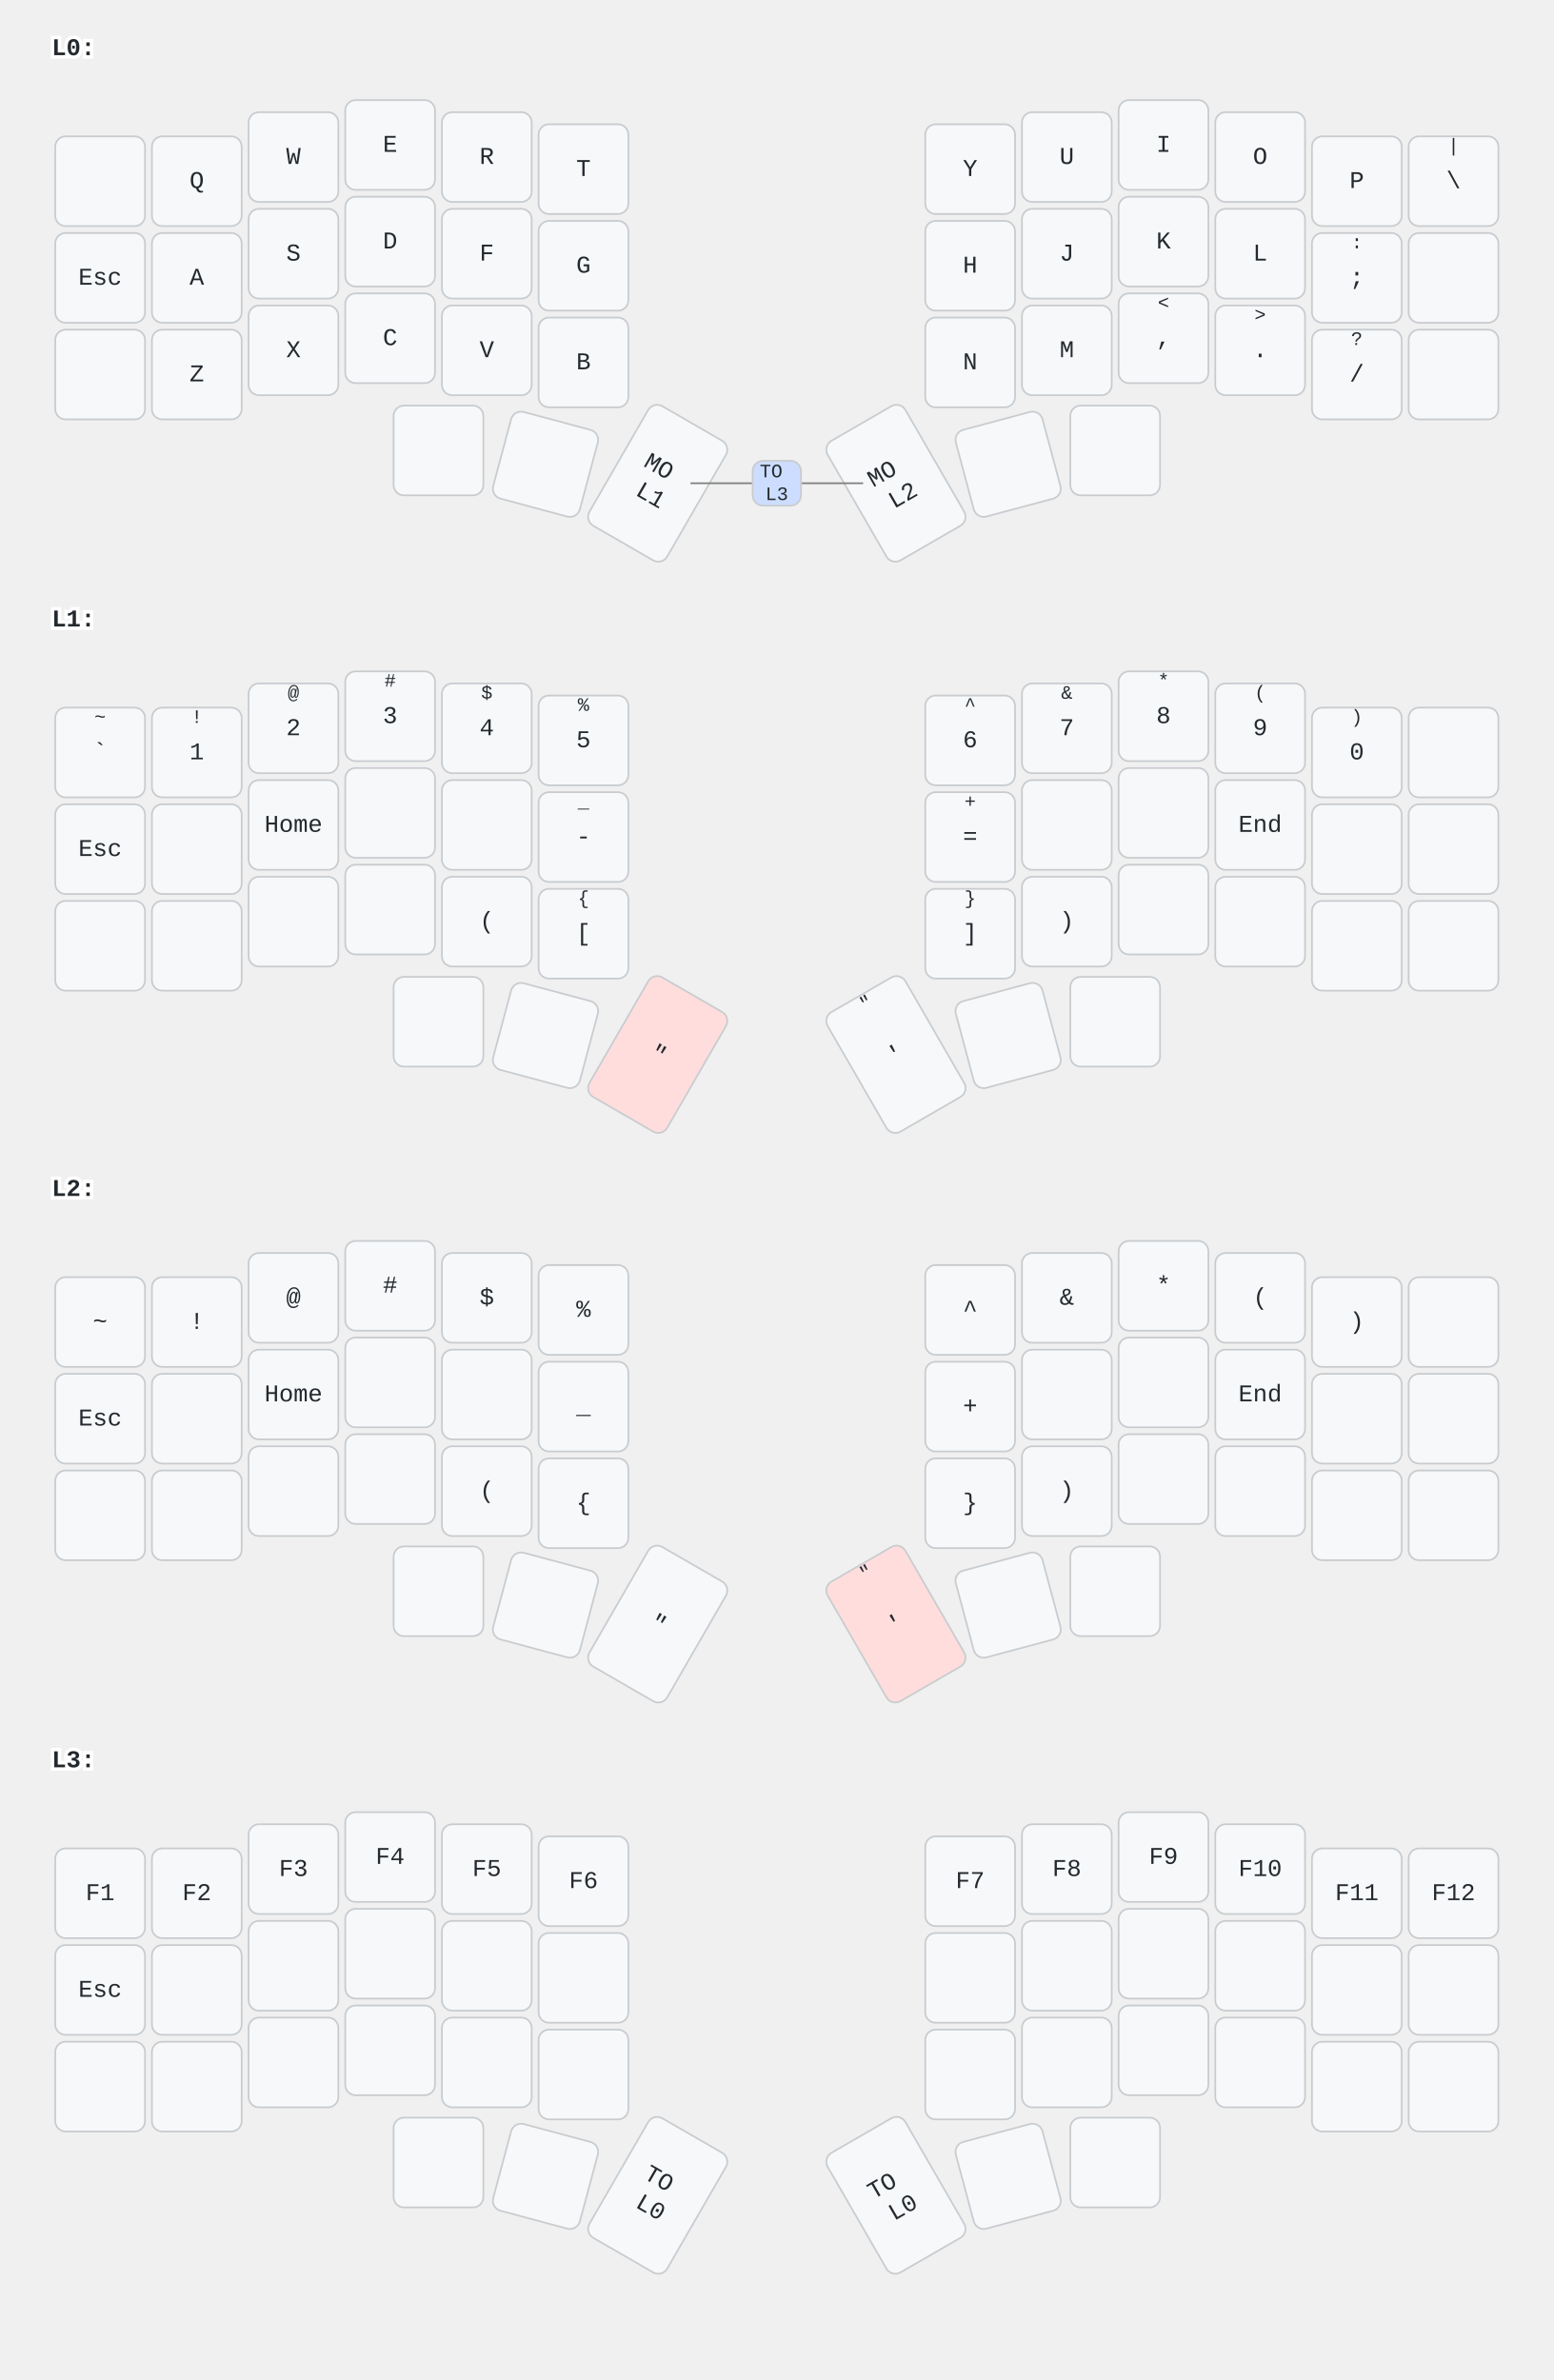
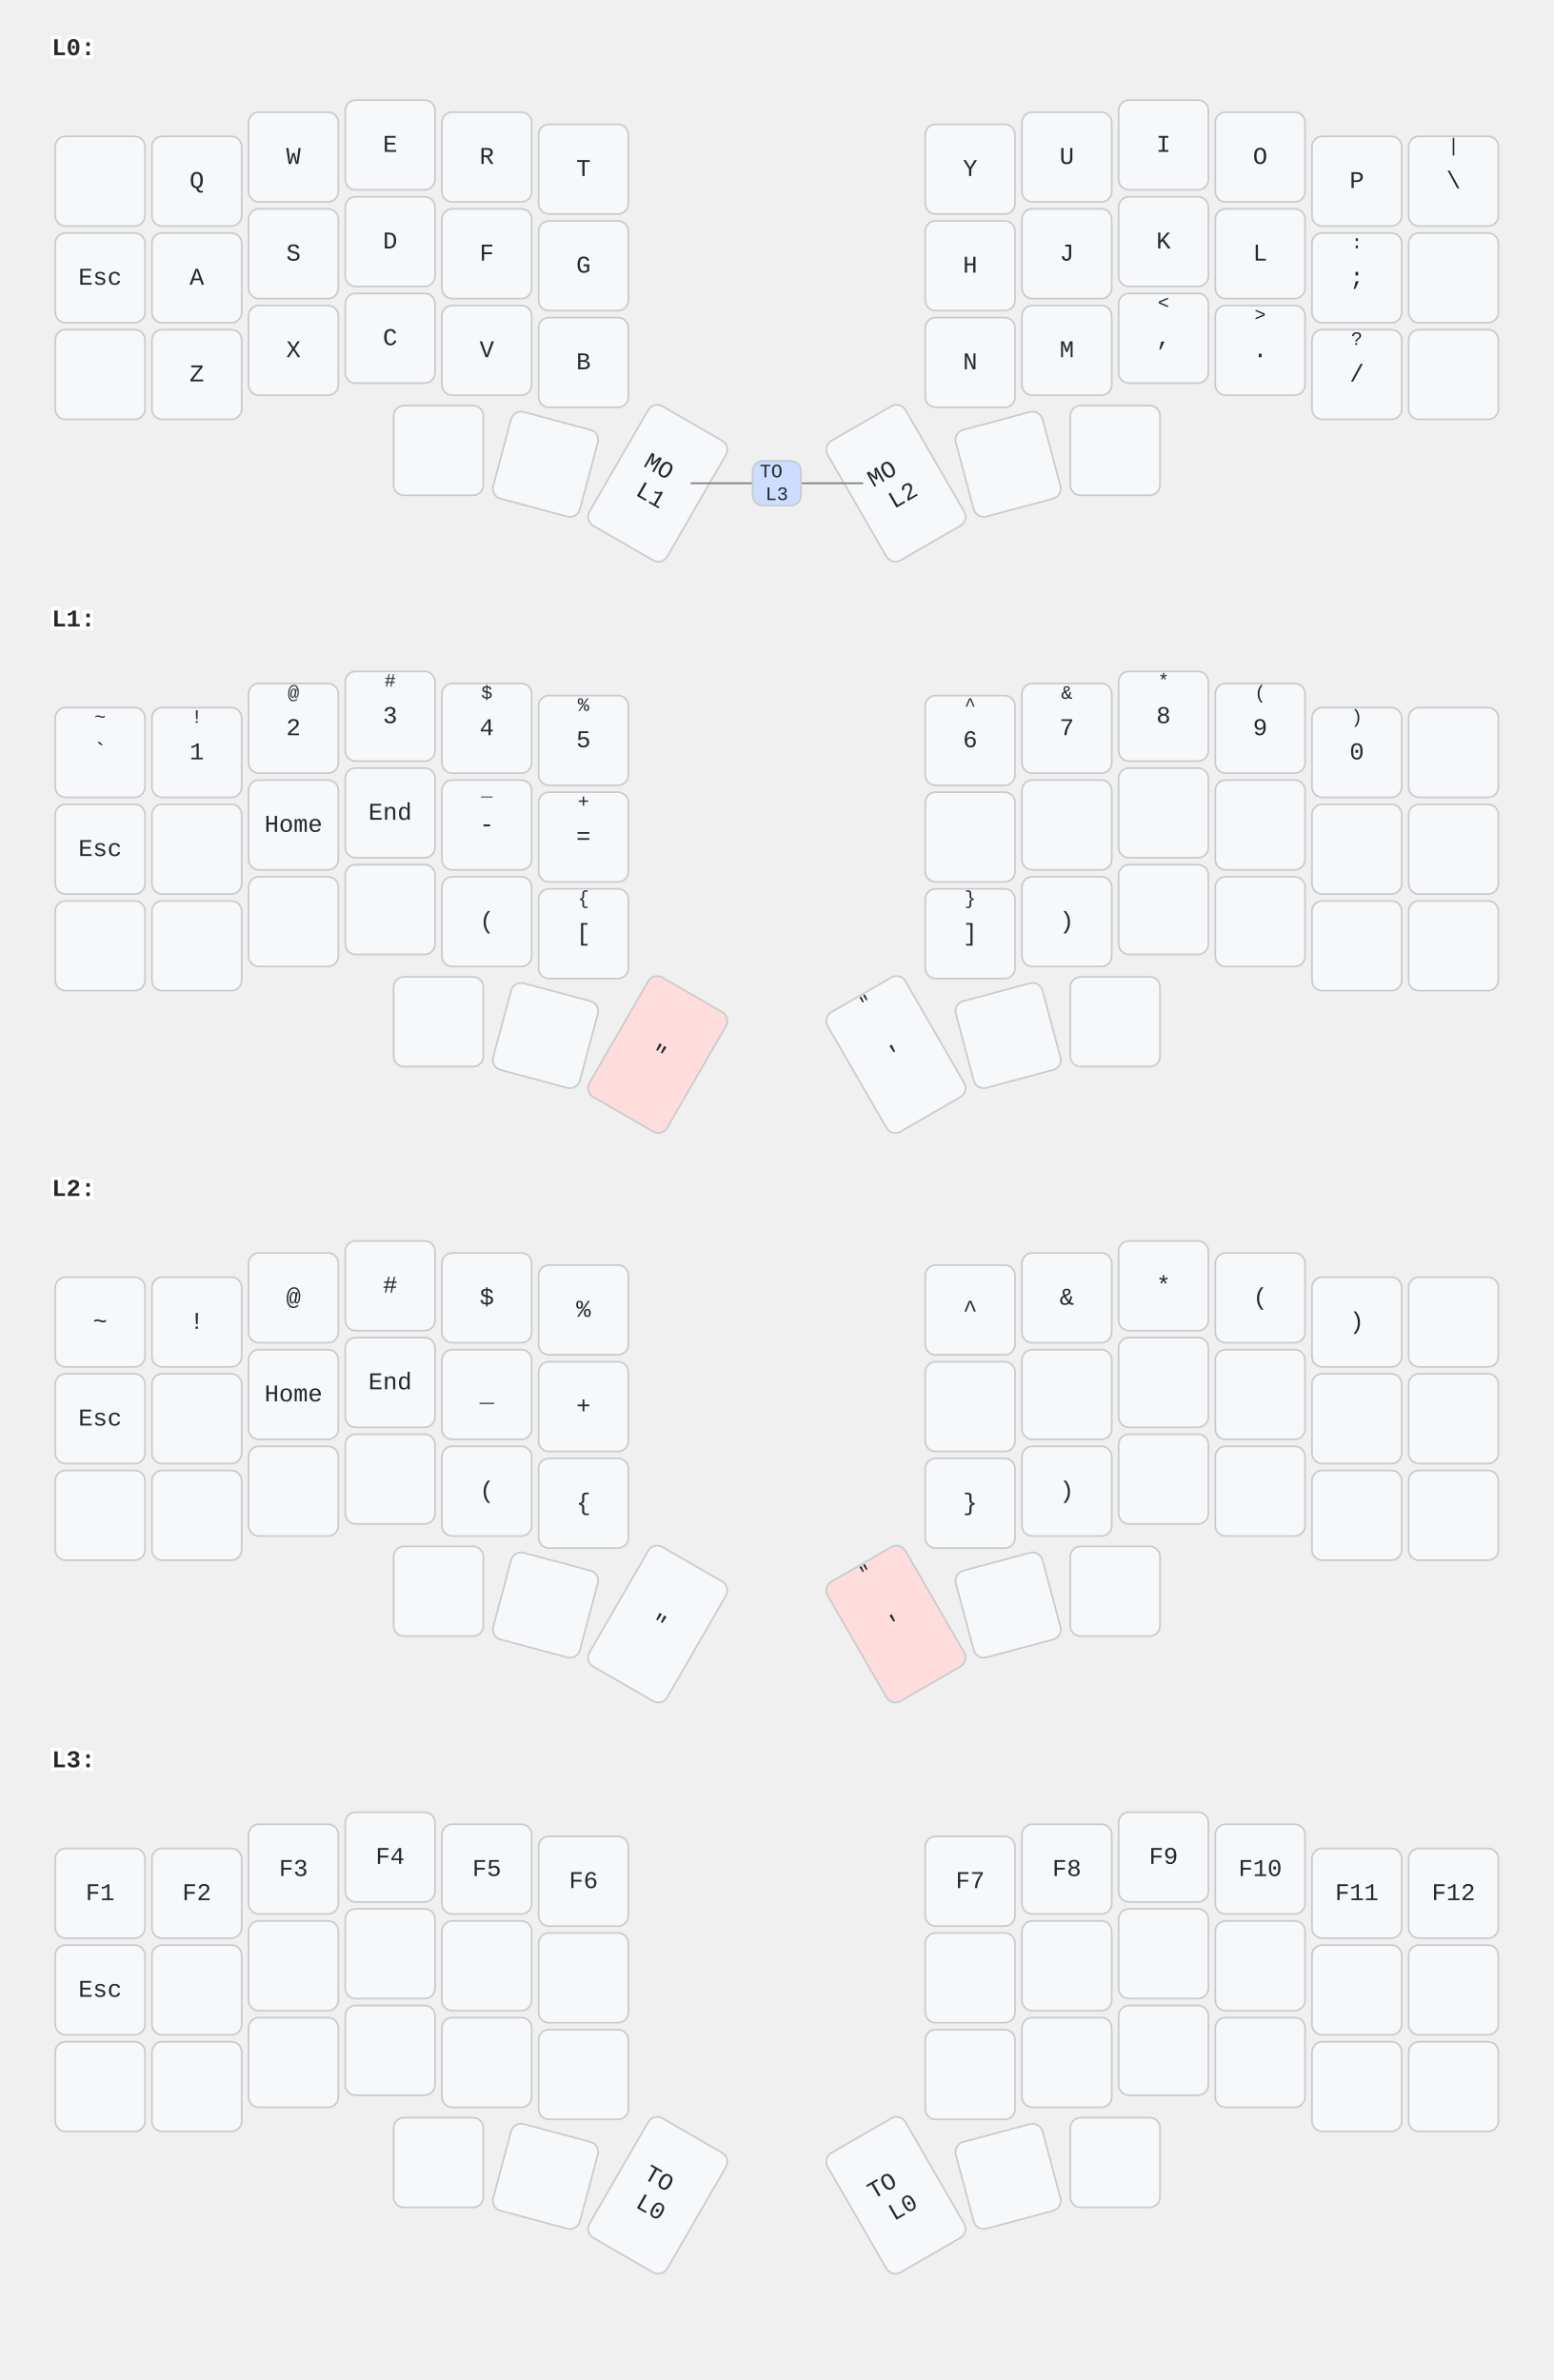
<svg xmlns="http://www.w3.org/2000/svg" xmlns:xlink="http://www.w3.org/1999/xlink" width="900" height="1379" viewBox="0 0 900 1379" class="keymap">
  <defs>/* start glyphs */
<svg id="mdi.apple-keyboard-command">
      <svg viewBox="0 0 24 24">
        <path d="M6,2A4,4 0 0,1 10,6V8H14V6A4,4 0 0,1 18,2A4,4 0 0,1 22,6A4,4 0 0,1 18,10H16V14H18A4,4 0 0,1 22,18A4,4 0 0,1 18,22A4,4 0 0,1 14,18V16H10V18A4,4 0 0,1 6,22A4,4 0 0,1 2,18A4,4 0 0,1 6,14H8V10H6A4,4 0 0,1 2,6A4,4 0 0,1 6,2M16,18A2,2 0 0,0 18,20A2,2 0 0,0 20,18A2,2 0 0,0 18,16H16V18M14,10H10V14H14V10M6,16A2,2 0 0,0 4,18A2,2 0 0,0 6,20A2,2 0 0,0 8,18V16H6M8,6A2,2 0 0,0 6,4A2,2 0 0,0 4,6A2,2 0 0,0 6,8H8V6M18,8A2,2 0 0,0 20,6A2,2 0 0,0 18,4A2,2 0 0,0 16,6V8H18Z" />
      </svg>
    </svg>
    <svg id="mdi.apple-keyboard-control">
      <svg viewBox="0 0 24 24">
        <path d="M19.78,11.78L18.36,13.19L12,6.83L5.64,13.19L4.22,11.78L12,4L19.78,11.78Z" />
      </svg>
    </svg>
    <svg id="mdi.apple-keyboard-shift">
      <svg viewBox="0 0 24 24">
        <path d="M15,18V12H17.17L12,6.83L6.83,12H9V18H15M12,4L22,14H17V20H7V14H2L12,4Z" />
      </svg>
    </svg>
    <svg id="mdi.arrow-down">
      <svg viewBox="0 0 24 24">
        <path d="M11,4H13V16L18.5,10.5L19.92,11.92L12,19.84L4.08,11.92L5.5,10.5L11,16V4Z" />
      </svg>
    </svg>
    <svg id="mdi.arrow-left">
      <svg viewBox="0 0 24 24">
        <path d="M20,11V13H8L13.5,18.5L12.08,19.92L4.16,12L12.08,4.08L13.5,5.5L8,11H20Z" />
      </svg>
    </svg>
    <svg id="mdi.arrow-right">
      <svg viewBox="0 0 24 24">
        <path d="M4,11V13H16L10.5,18.5L11.92,19.92L19.84,12L11.92,4.08L10.5,5.5L16,11H4Z" />
      </svg>
    </svg>
    <svg id="mdi.arrow-up">
      <svg viewBox="0 0 24 24">
        <path d="M13,20H11V8L5.5,13.5L4.08,12.08L12,4.16L19.92,12.08L18.5,13.5L13,8V20Z" />
      </svg>
    </svg>
    <svg id="mdi.backspace-outline">
      <svg viewBox="0 0 24 24">
        <path d="M19,15.59L17.59,17L14,13.41L10.41,17L9,15.59L12.59,12L9,8.41L10.41,7L14,10.59L17.59,7L19,8.41L15.41,12L19,15.59M22,3A2,2 0 0,1 24,5V19A2,2 0 0,1 22,21H7C6.31,21 5.77,20.64 5.41,20.11L0,12L5.41,3.88C5.77,3.35 6.31,3 7,3H22M22,5H7L2.28,12L7,19H22V5Z" />
      </svg>
    </svg>
    <svg id="mdi.keyboard-return">
      <svg viewBox="0 0 24 24">
        <path d="M19,7V11H5.83L9.41,7.41L8,6L2,12L8,18L9.41,16.58L5.83,13H21V7H19Z" />
      </svg>
    </svg>
    <svg id="mdi.keyboard-space">
      <svg viewBox="0 0 24 24">
        <path d="M3 15H5V19H19V15H21V19C21 20.1 20.1 21 19 21H5C3.9 21 3 20.1 3 19V15Z" />
      </svg>
    </svg>
    <svg id="mdi.keyboard-tab">
      <svg viewBox="0 0 24 24">
        <path d="M20,18H22V6H20M11.59,7.41L15.17,11H1V13H15.17L11.59,16.58L13,18L19,12L13,6L11.59,7.41Z" />
      </svg>
    </svg>
  </defs>/* end glyphs */
<style>/* inherit to force styles through use tags */
svg path {
    fill: inherit;
}

/* font and background color specifications */
svg.keymap {
    font-family: SFMono-Regular,Consolas,Liberation Mono,Menlo,monospace;
    font-size: 14px;
    font-kerning: normal;
    text-rendering: optimizeLegibility;
    fill: #24292e;
}

/* default key styling */
rect.key {
    fill: #f6f8fa;
}

rect.key, rect.combo {
    stroke: #c9cccf;
    stroke-width: 1;
}

/* default key side styling, only used is draw_key_sides is set */
rect.side {
    filter: brightness(90%);
}

/* color accent for combo boxes */
rect.combo, rect.combo-separate {
    fill: #cdf;
}

/* color accent for held keys */
rect.held, rect.combo.held {
    fill: #fdd;
}

/* color accent for ghost (optional) keys */
rect.ghost, rect.combo.ghost {
    stroke-dasharray: 4, 4;
    stroke-width: 2;
}

text {
    text-anchor: middle;
    dominant-baseline: middle;
}

/* styling for layer labels */
text.label {
    font-weight: bold;
    text-anchor: start;
    stroke: white;
    stroke-width: 4;
    paint-order: stroke;
}

/* styling for optional footer */
text.footer {
    text-anchor: end;
    dominant-baseline: auto;
    stroke: white;
    stroke-width: 4;
    paint-order: stroke;
}

/* styling for combo tap, and key hold/shifted label text */
text.combo, text.hold, text.shifted {
    font-size: 11px;
}

text.hold {
    text-anchor: middle;
    dominant-baseline: auto;
}

text.shifted {
    text-anchor: middle;
    dominant-baseline: hanging;
}

text.layer-activator {
    text-decoration: underline;
}

/* styling for hold/shifted label text in combo box */
text.combo.hold, text.combo.shifted {
    font-size: 8px;
}

/* lighter symbol for transparent keys */
text.trans {
    fill: #7b7e81;
}

/* styling for combo dendrons */
path.combo {
    stroke-width: 1;
    stroke: gray;
    fill: none;
}

/* Start Tabler Icons Cleanup */
/* cannot use height/width with glyphs */
.icon-tabler &gt; path {
    fill: inherit;
    stroke: inherit;
    stroke-width: 2;
}
/* hide tabler's default box */
.icon-tabler &gt; path[stroke="none"][fill="none"] {
    visibility: hidden;
}
/* End Tabler Icons Cleanup */

@media (prefers-color-scheme: dark) {
svg.keymap { fill: #d1d6db; }
rect.key { fill: #3f4750; }
rect.key, rect.combo { stroke: #60666c; }
rect.combo, rect.combo-separate { fill: #1f3d7a; }
rect.held, rect.combo.held { fill: #854747; }
text.label, text.footer { stroke: black; }
text.trans { fill: #7e8184; }
path.combo { stroke: #7f7f7f; }

}
svg.keymap { background-color: #FFF; }</style>
  <g transform="translate(30, 0)" class="layer-L0">
    <text x="0" y="28" class="label" id="L0">L0:</text>
    <g transform="translate(0, 56)">
      <g transform="translate(28, 49)" class="key keypos-0">
        <rect rx="6" ry="6" x="-26" y="-26" width="52" height="52" class="key" />
        <use href="#mdi.keyboard-tab" xlink:href="#mdi.keyboard-tab" x="-10" y="-10" height="20" width="20.0" class="key tap glyph mdi.keyboard-tab" />
      </g>
      <g transform="translate(84, 49)" class="key keypos-1">
        <rect rx="6" ry="6" x="-26" y="-26" width="52" height="52" class="key" />
        <text x="0" y="0" class="key tap">Q</text>
      </g>
      <g transform="translate(140, 35)" class="key keypos-2">
        <rect rx="6" ry="6" x="-26" y="-26" width="52" height="52" class="key" />
        <text x="0" y="0" class="key tap">W</text>
      </g>
      <g transform="translate(196, 28)" class="key keypos-3">
        <rect rx="6" ry="6" x="-26" y="-26" width="52" height="52" class="key" />
        <text x="0" y="0" class="key tap">E</text>
      </g>
      <g transform="translate(252, 35)" class="key keypos-4">
        <rect rx="6" ry="6" x="-26" y="-26" width="52" height="52" class="key" />
        <text x="0" y="0" class="key tap">R</text>
      </g>
      <g transform="translate(308, 42)" class="key keypos-5">
        <rect rx="6" ry="6" x="-26" y="-26" width="52" height="52" class="key" />
        <text x="0" y="0" class="key tap">T</text>
      </g>
      <g transform="translate(532, 42)" class="key keypos-6">
        <rect rx="6" ry="6" x="-26" y="-26" width="52" height="52" class="key" />
        <text x="0" y="0" class="key tap">Y</text>
      </g>
      <g transform="translate(588, 35)" class="key keypos-7">
        <rect rx="6" ry="6" x="-26" y="-26" width="52" height="52" class="key" />
        <text x="0" y="0" class="key tap">U</text>
      </g>
      <g transform="translate(644, 28)" class="key keypos-8">
        <rect rx="6" ry="6" x="-26" y="-26" width="52" height="52" class="key" />
        <text x="0" y="0" class="key tap">I</text>
      </g>
      <g transform="translate(700, 35)" class="key keypos-9">
        <rect rx="6" ry="6" x="-26" y="-26" width="52" height="52" class="key" />
        <text x="0" y="0" class="key tap">O</text>
      </g>
      <g transform="translate(756, 49)" class="key keypos-10">
        <rect rx="6" ry="6" x="-26" y="-26" width="52" height="52" class="key" />
        <text x="0" y="0" class="key tap">P</text>
      </g>
      <g transform="translate(812, 49)" class="key keypos-11">
        <rect rx="6" ry="6" x="-26" y="-26" width="52" height="52" class="key" />
        <text x="0" y="0" class="key tap">\</text>
        <text x="0" y="-23" class="key shifted">|</text>
      </g>
      <g transform="translate(28, 105)" class="key keypos-12">
        <rect rx="6" ry="6" x="-26" y="-26" width="52" height="52" class="key" />
        <text x="0" y="0" class="key tap">Esc</text>
        <use href="#mdi.apple-keyboard-control" xlink:href="#mdi.apple-keyboard-control" x="-6" y="11" height="12" width="12.0" class="key hold glyph mdi.apple-keyboard-control" />
      </g>
      <g transform="translate(84, 105)" class="key keypos-13">
        <rect rx="6" ry="6" x="-26" y="-26" width="52" height="52" class="key" />
        <text x="0" y="0" class="key tap">A</text>
      </g>
      <g transform="translate(140, 91)" class="key keypos-14">
        <rect rx="6" ry="6" x="-26" y="-26" width="52" height="52" class="key" />
        <text x="0" y="0" class="key tap">S</text>
      </g>
      <g transform="translate(196, 84)" class="key keypos-15">
        <rect rx="6" ry="6" x="-26" y="-26" width="52" height="52" class="key" />
        <text x="0" y="0" class="key tap">D</text>
      </g>
      <g transform="translate(252, 91)" class="key keypos-16">
        <rect rx="6" ry="6" x="-26" y="-26" width="52" height="52" class="key" />
        <text x="0" y="0" class="key tap">F</text>
      </g>
      <g transform="translate(308, 98)" class="key keypos-17">
        <rect rx="6" ry="6" x="-26" y="-26" width="52" height="52" class="key" />
        <text x="0" y="0" class="key tap">G</text>
      </g>
      <g transform="translate(532, 98)" class="key keypos-18">
        <rect rx="6" ry="6" x="-26" y="-26" width="52" height="52" class="key" />
        <text x="0" y="0" class="key tap">H</text>
      </g>
      <g transform="translate(588, 91)" class="key keypos-19">
        <rect rx="6" ry="6" x="-26" y="-26" width="52" height="52" class="key" />
        <text x="0" y="0" class="key tap">J</text>
      </g>
      <g transform="translate(644, 84)" class="key keypos-20">
        <rect rx="6" ry="6" x="-26" y="-26" width="52" height="52" class="key" />
        <text x="0" y="0" class="key tap">K</text>
      </g>
      <g transform="translate(700, 91)" class="key keypos-21">
        <rect rx="6" ry="6" x="-26" y="-26" width="52" height="52" class="key" />
        <text x="0" y="0" class="key tap">L</text>
      </g>
      <g transform="translate(756, 105)" class="key keypos-22">
        <rect rx="6" ry="6" x="-26" y="-26" width="52" height="52" class="key" />
        <text x="0" y="0" class="key tap">;</text>
        <text x="0" y="-23" class="key shifted">:</text>
      </g>
      <g transform="translate(812, 105)" class="key keypos-23">
        <rect rx="6" ry="6" x="-26" y="-26" width="52" height="52" class="key" />
        <use href="#mdi.keyboard-return" xlink:href="#mdi.keyboard-return" x="-10" y="-10" height="20" width="20.0" class="key tap glyph mdi.keyboard-return" />
      </g>
      <g transform="translate(28, 161)" class="key keypos-24">
        <rect rx="6" ry="6" x="-26" y="-26" width="52" height="52" class="key" />
        <use href="#mdi.apple-keyboard-shift" xlink:href="#mdi.apple-keyboard-shift" x="-10" y="-10" height="20" width="20.0" class="key tap glyph mdi.apple-keyboard-shift" />
      </g>
      <g transform="translate(84, 161)" class="key keypos-25">
        <rect rx="6" ry="6" x="-26" y="-26" width="52" height="52" class="key" />
        <text x="0" y="0" class="key tap">Z</text>
      </g>
      <g transform="translate(140, 147)" class="key keypos-26">
        <rect rx="6" ry="6" x="-26" y="-26" width="52" height="52" class="key" />
        <text x="0" y="0" class="key tap">X</text>
      </g>
      <g transform="translate(196, 140)" class="key keypos-27">
        <rect rx="6" ry="6" x="-26" y="-26" width="52" height="52" class="key" />
        <text x="0" y="0" class="key tap">C</text>
      </g>
      <g transform="translate(252, 147)" class="key keypos-28">
        <rect rx="6" ry="6" x="-26" y="-26" width="52" height="52" class="key" />
        <text x="0" y="0" class="key tap">V</text>
      </g>
      <g transform="translate(308, 154)" class="key keypos-29">
        <rect rx="6" ry="6" x="-26" y="-26" width="52" height="52" class="key" />
        <text x="0" y="0" class="key tap">B</text>
      </g>
      <g transform="translate(532, 154)" class="key keypos-30">
        <rect rx="6" ry="6" x="-26" y="-26" width="52" height="52" class="key" />
        <text x="0" y="0" class="key tap">N</text>
      </g>
      <g transform="translate(588, 147)" class="key keypos-31">
        <rect rx="6" ry="6" x="-26" y="-26" width="52" height="52" class="key" />
        <text x="0" y="0" class="key tap">M</text>
      </g>
      <g transform="translate(644, 140)" class="key keypos-32">
        <rect rx="6" ry="6" x="-26" y="-26" width="52" height="52" class="key" />
        <text x="0" y="0" class="key tap">,</text>
        <text x="0" y="-23" class="key shifted">&lt;</text>
      </g>
      <g transform="translate(700, 147)" class="key keypos-33">
        <rect rx="6" ry="6" x="-26" y="-26" width="52" height="52" class="key" />
        <text x="0" y="0" class="key tap">.</text>
        <text x="0" y="-23" class="key shifted">&gt;</text>
      </g>
      <g transform="translate(756, 161)" class="key keypos-34">
        <rect rx="6" ry="6" x="-26" y="-26" width="52" height="52" class="key" />
        <text x="0" y="0" class="key tap">/</text>
        <text x="0" y="-23" class="key shifted">?</text>
      </g>
      <g transform="translate(812, 161)" class="key keypos-35">
        <rect rx="6" ry="6" x="-26" y="-26" width="52" height="52" class="key" />
        <use href="#mdi.apple-keyboard-shift" xlink:href="#mdi.apple-keyboard-shift" x="-10" y="-10" height="20" width="20.0" class="key tap glyph mdi.apple-keyboard-shift" />
      </g>
      <g transform="translate(224, 205)" class="key keypos-36">
        <rect rx="6" ry="6" x="-26" y="-26" width="52" height="52" class="key" />
        <use href="#mdi.apple-keyboard-command" xlink:href="#mdi.apple-keyboard-command" x="-10" y="-10" height="20" width="20.0" class="key tap glyph mdi.apple-keyboard-command" />
      </g>
      <g transform="translate(286, 213) rotate(15.0)" class="key keypos-37">
        <rect rx="6" ry="6" x="-26" y="-26" width="52" height="52" class="key" />
        <use href="#mdi.keyboard-space" xlink:href="#mdi.keyboard-space" x="-10" y="-10" height="20" width="20.0" class="key tap glyph mdi.keyboard-space" />
      </g>
      <g transform="translate(351, 224) rotate(30.0)" class="key keypos-38">
        <rect rx="6" ry="6" x="-26" y="-40" width="52" height="80" class="key" />
        <text x="0" y="0" class="key tap">
          <tspan x="0" dy="-0.6em">MO</tspan>
          <tspan x="0" dy="1.2em">L1</tspan>
        </text>
      </g>
      <g transform="translate(489, 224) rotate(-30.0)" class="key keypos-39">
        <rect rx="6" ry="6" x="-26" y="-40" width="52" height="80" class="key" />
        <text x="0" y="0" class="key tap">
          <tspan x="0" dy="-0.6em">MO</tspan>
          <tspan x="0" dy="1.2em">L2</tspan>
        </text>
      </g>
      <g transform="translate(554, 213) rotate(-15.0)" class="key keypos-40">
        <rect rx="6" ry="6" x="-26" y="-26" width="52" height="52" class="key" />
        <use href="#mdi.backspace-outline" xlink:href="#mdi.backspace-outline" x="-10" y="-10" height="20" width="20.0" class="key tap glyph mdi.backspace-outline" />
      </g>
      <g transform="translate(616, 205)" class="key keypos-41">
        <rect rx="6" ry="6" x="-26" y="-26" width="52" height="52" class="key" />
        <use href="#mdi.apple-keyboard-command" xlink:href="#mdi.apple-keyboard-command" x="-10" y="-10" height="20" width="20.0" class="key tap glyph mdi.apple-keyboard-command" />
      </g>
      <g class="combo combopos-0">
        <path d="M420,224 l-50,0" class="combo" />
        <path d="M420,224 l50,0" class="combo" />
        <rect rx="6" ry="6" x="406" y="211" width="28" height="26" class="combo" />
        <text x="420" y="224" class="combo tap">
          <tspan x="420" dy="-0.6em">TO</tspan>
          <tspan x="420" dy="1.2em">L3</tspan>
        </text>
      </g>
    </g>
  </g>
  <g transform="translate(30, 331)" class="layer-L1">
    <text x="0" y="28" class="label" id="L1">L1:</text>
    <g transform="translate(0, 56)">
      <g transform="translate(28, 49)" class="key keypos-0">
        <rect rx="6" ry="6" x="-26" y="-26" width="52" height="52" class="key" />
        <text x="0" y="0" class="key tap">`</text>
        <text x="0" y="-23" class="key shifted">~</text>
      </g>
      <g transform="translate(84, 49)" class="key keypos-1">
        <rect rx="6" ry="6" x="-26" y="-26" width="52" height="52" class="key" />
        <text x="0" y="0" class="key tap">1</text>
        <text x="0" y="-23" class="key shifted">!</text>
      </g>
      <g transform="translate(140, 35)" class="key keypos-2">
        <rect rx="6" ry="6" x="-26" y="-26" width="52" height="52" class="key" />
        <text x="0" y="0" class="key tap">2</text>
        <text x="0" y="-23" class="key shifted">@</text>
      </g>
      <g transform="translate(196, 28)" class="key keypos-3">
        <rect rx="6" ry="6" x="-26" y="-26" width="52" height="52" class="key" />
        <text x="0" y="0" class="key tap">3</text>
        <text x="0" y="-23" class="key shifted">#</text>
      </g>
      <g transform="translate(252, 35)" class="key keypos-4">
        <rect rx="6" ry="6" x="-26" y="-26" width="52" height="52" class="key" />
        <text x="0" y="0" class="key tap">4</text>
        <text x="0" y="-23" class="key shifted">$</text>
      </g>
      <g transform="translate(308, 42)" class="key keypos-5">
        <rect rx="6" ry="6" x="-26" y="-26" width="52" height="52" class="key" />
        <text x="0" y="0" class="key tap">5</text>
        <text x="0" y="-23" class="key shifted">%</text>
      </g>
      <g transform="translate(532, 42)" class="key keypos-6">
        <rect rx="6" ry="6" x="-26" y="-26" width="52" height="52" class="key" />
        <text x="0" y="0" class="key tap">6</text>
        <text x="0" y="-23" class="key shifted">^</text>
      </g>
      <g transform="translate(588, 35)" class="key keypos-7">
        <rect rx="6" ry="6" x="-26" y="-26" width="52" height="52" class="key" />
        <text x="0" y="0" class="key tap">7</text>
        <text x="0" y="-23" class="key shifted">&amp;</text>
      </g>
      <g transform="translate(644, 28)" class="key keypos-8">
        <rect rx="6" ry="6" x="-26" y="-26" width="52" height="52" class="key" />
        <text x="0" y="0" class="key tap">8</text>
        <text x="0" y="-23" class="key shifted">*</text>
      </g>
      <g transform="translate(700, 35)" class="key keypos-9">
        <rect rx="6" ry="6" x="-26" y="-26" width="52" height="52" class="key" />
        <text x="0" y="0" class="key tap">9</text>
        <text x="0" y="-23" class="key shifted">(</text>
      </g>
      <g transform="translate(756, 49)" class="key keypos-10">
        <rect rx="6" ry="6" x="-26" y="-26" width="52" height="52" class="key" />
        <text x="0" y="0" class="key tap">0</text>
        <text x="0" y="-23" class="key shifted">)</text>
      </g>
      <g transform="translate(812, 49)" class="key keypos-11">
        <rect rx="6" ry="6" x="-26" y="-26" width="52" height="52" class="key" />
      </g>
      <g transform="translate(28, 105)" class="key keypos-12">
        <rect rx="6" ry="6" x="-26" y="-26" width="52" height="52" class="key" />
        <text x="0" y="0" class="key tap">Esc</text>
        <use href="#mdi.apple-keyboard-control" xlink:href="#mdi.apple-keyboard-control" x="-6" y="11" height="12" width="12.0" class="key hold glyph mdi.apple-keyboard-control" />
      </g>
      <g transform="translate(84, 105)" class="key keypos-13">
        <rect rx="6" ry="6" x="-26" y="-26" width="52" height="52" class="key" />
      </g>
      <g transform="translate(140, 91)" class="key keypos-14">
        <rect rx="6" ry="6" x="-26" y="-26" width="52" height="52" class="key" />
        <text x="0" y="0" class="key tap">Home</text>
      </g>
      <g transform="translate(196, 84)" class="key keypos-15">
        <rect rx="6" ry="6" x="-26" y="-26" width="52" height="52" class="key" />
-         <use href="#mdi.arrow-left" xlink:href="#mdi.arrow-left" x="-10" y="-10" height="20" width="20.0" class="key tap glyph mdi.arrow-left" />
+         <text x="0" y="0" class="key tap">End</text>
      </g>
      <g transform="translate(252, 91)" class="key keypos-16">
-         <rect rx="6" ry="6" x="-26" y="-26" width="52" height="52" class="key" />
-         <use href="#mdi.arrow-down" xlink:href="#mdi.arrow-down" x="-10" y="-10" height="20" width="20.0" class="key tap glyph mdi.arrow-down" />
-       </g>
-       <g transform="translate(308, 98)" class="key keypos-17">
        <rect rx="6" ry="6" x="-26" y="-26" width="52" height="52" class="key" />
        <text x="0" y="0" class="key tap">-</text>
        <text x="0" y="-23" class="key shifted">_</text>
      </g>
-       <g transform="translate(532, 98)" class="key keypos-18">
+       <g transform="translate(308, 98)" class="key keypos-17">
        <rect rx="6" ry="6" x="-26" y="-26" width="52" height="52" class="key" />
        <text x="0" y="0" class="key tap">=</text>
        <text x="0" y="-23" class="key shifted">+</text>
      </g>
+       <g transform="translate(532, 98)" class="key keypos-18">
+         <rect rx="6" ry="6" x="-26" y="-26" width="52" height="52" class="key" />
+         <use href="#mdi.arrow-left" xlink:href="#mdi.arrow-left" x="-10" y="-10" height="20" width="20.0" class="key tap glyph mdi.arrow-left" />
+       </g>
      <g transform="translate(588, 91)" class="key keypos-19">
        <rect rx="6" ry="6" x="-26" y="-26" width="52" height="52" class="key" />
+         <use href="#mdi.arrow-down" xlink:href="#mdi.arrow-down" x="-10" y="-10" height="20" width="20.0" class="key tap glyph mdi.arrow-down" />
+       </g>
+       <g transform="translate(644, 84)" class="key keypos-20">
+         <rect rx="6" ry="6" x="-26" y="-26" width="52" height="52" class="key" />
        <use href="#mdi.arrow-up" xlink:href="#mdi.arrow-up" x="-10" y="-10" height="20" width="20.0" class="key tap glyph mdi.arrow-up" />
      </g>
-       <g transform="translate(644, 84)" class="key keypos-20">
+       <g transform="translate(700, 91)" class="key keypos-21">
        <rect rx="6" ry="6" x="-26" y="-26" width="52" height="52" class="key" />
        <use href="#mdi.arrow-right" xlink:href="#mdi.arrow-right" x="-10" y="-10" height="20" width="20.0" class="key tap glyph mdi.arrow-right" />
-       </g>
-       <g transform="translate(700, 91)" class="key keypos-21">
-         <rect rx="6" ry="6" x="-26" y="-26" width="52" height="52" class="key" />
-         <text x="0" y="0" class="key tap">End</text>
      </g>
      <g transform="translate(756, 105)" class="key keypos-22">
        <rect rx="6" ry="6" x="-26" y="-26" width="52" height="52" class="key" />
      </g>
      <g transform="translate(812, 105)" class="key keypos-23">
        <rect rx="6" ry="6" x="-26" y="-26" width="52" height="52" class="key" />
        <use href="#mdi.keyboard-return" xlink:href="#mdi.keyboard-return" x="-10" y="-10" height="20" width="20.0" class="key tap glyph mdi.keyboard-return" />
      </g>
      <g transform="translate(28, 161)" class="key keypos-24">
        <rect rx="6" ry="6" x="-26" y="-26" width="52" height="52" class="key" />
        <use href="#mdi.apple-keyboard-shift" xlink:href="#mdi.apple-keyboard-shift" x="-10" y="-10" height="20" width="20.0" class="key tap glyph mdi.apple-keyboard-shift" />
      </g>
      <g transform="translate(84, 161)" class="key keypos-25">
        <rect rx="6" ry="6" x="-26" y="-26" width="52" height="52" class="key" />
      </g>
      <g transform="translate(140, 147)" class="key keypos-26">
        <rect rx="6" ry="6" x="-26" y="-26" width="52" height="52" class="key" />
      </g>
      <g transform="translate(196, 140)" class="key keypos-27">
        <rect rx="6" ry="6" x="-26" y="-26" width="52" height="52" class="key" />
      </g>
      <g transform="translate(252, 147)" class="key keypos-28">
        <rect rx="6" ry="6" x="-26" y="-26" width="52" height="52" class="key" />
        <text x="0" y="0" class="key tap">(</text>
      </g>
      <g transform="translate(308, 154)" class="key keypos-29">
        <rect rx="6" ry="6" x="-26" y="-26" width="52" height="52" class="key" />
        <text x="0" y="0" class="key tap">[</text>
        <text x="0" y="-23" class="key shifted">{</text>
      </g>
      <g transform="translate(532, 154)" class="key keypos-30">
        <rect rx="6" ry="6" x="-26" y="-26" width="52" height="52" class="key" />
        <text x="0" y="0" class="key tap">]</text>
        <text x="0" y="-23" class="key shifted">}</text>
      </g>
      <g transform="translate(588, 147)" class="key keypos-31">
        <rect rx="6" ry="6" x="-26" y="-26" width="52" height="52" class="key" />
        <text x="0" y="0" class="key tap">)</text>
      </g>
      <g transform="translate(644, 140)" class="key keypos-32">
        <rect rx="6" ry="6" x="-26" y="-26" width="52" height="52" class="key" />
      </g>
      <g transform="translate(700, 147)" class="key keypos-33">
        <rect rx="6" ry="6" x="-26" y="-26" width="52" height="52" class="key" />
      </g>
      <g transform="translate(756, 161)" class="key keypos-34">
        <rect rx="6" ry="6" x="-26" y="-26" width="52" height="52" class="key" />
      </g>
      <g transform="translate(812, 161)" class="key keypos-35">
        <rect rx="6" ry="6" x="-26" y="-26" width="52" height="52" class="key" />
        <use href="#mdi.apple-keyboard-shift" xlink:href="#mdi.apple-keyboard-shift" x="-10" y="-10" height="20" width="20.0" class="key tap glyph mdi.apple-keyboard-shift" />
      </g>
      <g transform="translate(224, 205)" class="key keypos-36">
        <rect rx="6" ry="6" x="-26" y="-26" width="52" height="52" class="key" />
        <use href="#mdi.apple-keyboard-command" xlink:href="#mdi.apple-keyboard-command" x="-10" y="-10" height="20" width="20.0" class="key tap glyph mdi.apple-keyboard-command" />
      </g>
      <g transform="translate(286, 213) rotate(15.0)" class="key keypos-37">
        <rect rx="6" ry="6" x="-26" y="-26" width="52" height="52" class="key" />
        <use href="#mdi.keyboard-space" xlink:href="#mdi.keyboard-space" x="-10" y="-10" height="20" width="20.0" class="key tap glyph mdi.keyboard-space" />
      </g>
      <g transform="translate(351, 224) rotate(30.0)" class="key held keypos-38">
        <rect rx="6" ry="6" x="-26" y="-40" width="52" height="80" class="key held" />
        <text x="0" y="0" class="key held tap">"</text>
      </g>
      <g transform="translate(489, 224) rotate(-30.0)" class="key keypos-39">
        <rect rx="6" ry="6" x="-26" y="-40" width="52" height="80" class="key" />
        <text x="0" y="0" class="key tap">'</text>
        <text x="0" y="-37" class="key shifted">"</text>
      </g>
      <g transform="translate(554, 213) rotate(-15.0)" class="key keypos-40">
        <rect rx="6" ry="6" x="-26" y="-26" width="52" height="52" class="key" />
        <use href="#mdi.backspace-outline" xlink:href="#mdi.backspace-outline" x="-10" y="-10" height="20" width="20.0" class="key tap glyph mdi.backspace-outline" />
      </g>
      <g transform="translate(616, 205)" class="key keypos-41">
        <rect rx="6" ry="6" x="-26" y="-26" width="52" height="52" class="key" />
        <use href="#mdi.apple-keyboard-command" xlink:href="#mdi.apple-keyboard-command" x="-10" y="-10" height="20" width="20.0" class="key tap glyph mdi.apple-keyboard-command" />
      </g>
    </g>
  </g>
  <g transform="translate(30, 661)" class="layer-L2">
    <text x="0" y="28" class="label" id="L2">L2:</text>
    <g transform="translate(0, 56)">
      <g transform="translate(28, 49)" class="key keypos-0">
        <rect rx="6" ry="6" x="-26" y="-26" width="52" height="52" class="key" />
        <text x="0" y="0" class="key tap">~</text>
      </g>
      <g transform="translate(84, 49)" class="key keypos-1">
        <rect rx="6" ry="6" x="-26" y="-26" width="52" height="52" class="key" />
        <text x="0" y="0" class="key tap">!</text>
      </g>
      <g transform="translate(140, 35)" class="key keypos-2">
        <rect rx="6" ry="6" x="-26" y="-26" width="52" height="52" class="key" />
        <text x="0" y="0" class="key tap">@</text>
      </g>
      <g transform="translate(196, 28)" class="key keypos-3">
        <rect rx="6" ry="6" x="-26" y="-26" width="52" height="52" class="key" />
        <text x="0" y="0" class="key tap">#</text>
      </g>
      <g transform="translate(252, 35)" class="key keypos-4">
        <rect rx="6" ry="6" x="-26" y="-26" width="52" height="52" class="key" />
        <text x="0" y="0" class="key tap">$</text>
      </g>
      <g transform="translate(308, 42)" class="key keypos-5">
        <rect rx="6" ry="6" x="-26" y="-26" width="52" height="52" class="key" />
        <text x="0" y="0" class="key tap">%</text>
      </g>
      <g transform="translate(532, 42)" class="key keypos-6">
        <rect rx="6" ry="6" x="-26" y="-26" width="52" height="52" class="key" />
        <text x="0" y="0" class="key tap">^</text>
      </g>
      <g transform="translate(588, 35)" class="key keypos-7">
        <rect rx="6" ry="6" x="-26" y="-26" width="52" height="52" class="key" />
        <text x="0" y="0" class="key tap">&amp;</text>
      </g>
      <g transform="translate(644, 28)" class="key keypos-8">
        <rect rx="6" ry="6" x="-26" y="-26" width="52" height="52" class="key" />
        <text x="0" y="0" class="key tap">*</text>
      </g>
      <g transform="translate(700, 35)" class="key keypos-9">
        <rect rx="6" ry="6" x="-26" y="-26" width="52" height="52" class="key" />
        <text x="0" y="0" class="key tap">(</text>
      </g>
      <g transform="translate(756, 49)" class="key keypos-10">
        <rect rx="6" ry="6" x="-26" y="-26" width="52" height="52" class="key" />
        <text x="0" y="0" class="key tap">)</text>
      </g>
      <g transform="translate(812, 49)" class="key keypos-11">
        <rect rx="6" ry="6" x="-26" y="-26" width="52" height="52" class="key" />
      </g>
      <g transform="translate(28, 105)" class="key keypos-12">
        <rect rx="6" ry="6" x="-26" y="-26" width="52" height="52" class="key" />
        <text x="0" y="0" class="key tap">Esc</text>
        <use href="#mdi.apple-keyboard-control" xlink:href="#mdi.apple-keyboard-control" x="-6" y="11" height="12" width="12.0" class="key hold glyph mdi.apple-keyboard-control" />
      </g>
      <g transform="translate(84, 105)" class="key keypos-13">
        <rect rx="6" ry="6" x="-26" y="-26" width="52" height="52" class="key" />
      </g>
      <g transform="translate(140, 91)" class="key keypos-14">
        <rect rx="6" ry="6" x="-26" y="-26" width="52" height="52" class="key" />
        <text x="0" y="0" class="key tap">Home</text>
      </g>
      <g transform="translate(196, 84)" class="key keypos-15">
        <rect rx="6" ry="6" x="-26" y="-26" width="52" height="52" class="key" />
+         <text x="0" y="0" class="key tap">End</text>
+       </g>
+       <g transform="translate(252, 91)" class="key keypos-16">
+         <rect rx="6" ry="6" x="-26" y="-26" width="52" height="52" class="key" />
+         <text x="0" y="0" class="key tap">_</text>
+       </g>
+       <g transform="translate(308, 98)" class="key keypos-17">
+         <rect rx="6" ry="6" x="-26" y="-26" width="52" height="52" class="key" />
+         <text x="0" y="0" class="key tap">+</text>
+       </g>
+       <g transform="translate(532, 98)" class="key keypos-18">
+         <rect rx="6" ry="6" x="-26" y="-26" width="52" height="52" class="key" />
        <use href="#mdi.arrow-left" xlink:href="#mdi.arrow-left" x="-10" y="-10" height="20" width="20.0" class="key tap glyph mdi.arrow-left" />
      </g>
-       <g transform="translate(252, 91)" class="key keypos-16">
+       <g transform="translate(588, 91)" class="key keypos-19">
        <rect rx="6" ry="6" x="-26" y="-26" width="52" height="52" class="key" />
        <use href="#mdi.arrow-down" xlink:href="#mdi.arrow-down" x="-10" y="-10" height="20" width="20.0" class="key tap glyph mdi.arrow-down" />
      </g>
-       <g transform="translate(308, 98)" class="key keypos-17">
-         <rect rx="6" ry="6" x="-26" y="-26" width="52" height="52" class="key" />
-         <text x="0" y="0" class="key tap">_</text>
-       </g>
-       <g transform="translate(532, 98)" class="key keypos-18">
-         <rect rx="6" ry="6" x="-26" y="-26" width="52" height="52" class="key" />
-         <text x="0" y="0" class="key tap">+</text>
-       </g>
-       <g transform="translate(588, 91)" class="key keypos-19">
+       <g transform="translate(644, 84)" class="key keypos-20">
        <rect rx="6" ry="6" x="-26" y="-26" width="52" height="52" class="key" />
        <use href="#mdi.arrow-up" xlink:href="#mdi.arrow-up" x="-10" y="-10" height="20" width="20.0" class="key tap glyph mdi.arrow-up" />
      </g>
-       <g transform="translate(644, 84)" class="key keypos-20">
+       <g transform="translate(700, 91)" class="key keypos-21">
        <rect rx="6" ry="6" x="-26" y="-26" width="52" height="52" class="key" />
        <use href="#mdi.arrow-right" xlink:href="#mdi.arrow-right" x="-10" y="-10" height="20" width="20.0" class="key tap glyph mdi.arrow-right" />
-       </g>
-       <g transform="translate(700, 91)" class="key keypos-21">
-         <rect rx="6" ry="6" x="-26" y="-26" width="52" height="52" class="key" />
-         <text x="0" y="0" class="key tap">End</text>
      </g>
      <g transform="translate(756, 105)" class="key keypos-22">
        <rect rx="6" ry="6" x="-26" y="-26" width="52" height="52" class="key" />
      </g>
      <g transform="translate(812, 105)" class="key keypos-23">
        <rect rx="6" ry="6" x="-26" y="-26" width="52" height="52" class="key" />
        <use href="#mdi.keyboard-return" xlink:href="#mdi.keyboard-return" x="-10" y="-10" height="20" width="20.0" class="key tap glyph mdi.keyboard-return" />
      </g>
      <g transform="translate(28, 161)" class="key keypos-24">
        <rect rx="6" ry="6" x="-26" y="-26" width="52" height="52" class="key" />
        <use href="#mdi.apple-keyboard-shift" xlink:href="#mdi.apple-keyboard-shift" x="-10" y="-10" height="20" width="20.0" class="key tap glyph mdi.apple-keyboard-shift" />
      </g>
      <g transform="translate(84, 161)" class="key keypos-25">
        <rect rx="6" ry="6" x="-26" y="-26" width="52" height="52" class="key" />
      </g>
      <g transform="translate(140, 147)" class="key keypos-26">
        <rect rx="6" ry="6" x="-26" y="-26" width="52" height="52" class="key" />
      </g>
      <g transform="translate(196, 140)" class="key keypos-27">
        <rect rx="6" ry="6" x="-26" y="-26" width="52" height="52" class="key" />
      </g>
      <g transform="translate(252, 147)" class="key keypos-28">
        <rect rx="6" ry="6" x="-26" y="-26" width="52" height="52" class="key" />
        <text x="0" y="0" class="key tap">(</text>
      </g>
      <g transform="translate(308, 154)" class="key keypos-29">
        <rect rx="6" ry="6" x="-26" y="-26" width="52" height="52" class="key" />
        <text x="0" y="0" class="key tap">{</text>
      </g>
      <g transform="translate(532, 154)" class="key keypos-30">
        <rect rx="6" ry="6" x="-26" y="-26" width="52" height="52" class="key" />
        <text x="0" y="0" class="key tap">}</text>
      </g>
      <g transform="translate(588, 147)" class="key keypos-31">
        <rect rx="6" ry="6" x="-26" y="-26" width="52" height="52" class="key" />
        <text x="0" y="0" class="key tap">)</text>
      </g>
      <g transform="translate(644, 140)" class="key keypos-32">
        <rect rx="6" ry="6" x="-26" y="-26" width="52" height="52" class="key" />
      </g>
      <g transform="translate(700, 147)" class="key keypos-33">
        <rect rx="6" ry="6" x="-26" y="-26" width="52" height="52" class="key" />
      </g>
      <g transform="translate(756, 161)" class="key keypos-34">
        <rect rx="6" ry="6" x="-26" y="-26" width="52" height="52" class="key" />
      </g>
      <g transform="translate(812, 161)" class="key keypos-35">
        <rect rx="6" ry="6" x="-26" y="-26" width="52" height="52" class="key" />
        <use href="#mdi.apple-keyboard-shift" xlink:href="#mdi.apple-keyboard-shift" x="-10" y="-10" height="20" width="20.0" class="key tap glyph mdi.apple-keyboard-shift" />
      </g>
      <g transform="translate(224, 205)" class="key keypos-36">
        <rect rx="6" ry="6" x="-26" y="-26" width="52" height="52" class="key" />
        <use href="#mdi.apple-keyboard-command" xlink:href="#mdi.apple-keyboard-command" x="-10" y="-10" height="20" width="20.0" class="key tap glyph mdi.apple-keyboard-command" />
      </g>
      <g transform="translate(286, 213) rotate(15.0)" class="key keypos-37">
        <rect rx="6" ry="6" x="-26" y="-26" width="52" height="52" class="key" />
        <use href="#mdi.keyboard-space" xlink:href="#mdi.keyboard-space" x="-10" y="-10" height="20" width="20.0" class="key tap glyph mdi.keyboard-space" />
      </g>
      <g transform="translate(351, 224) rotate(30.0)" class="key keypos-38">
        <rect rx="6" ry="6" x="-26" y="-40" width="52" height="80" class="key" />
        <text x="0" y="0" class="key tap">"</text>
      </g>
      <g transform="translate(489, 224) rotate(-30.0)" class="key held keypos-39">
        <rect rx="6" ry="6" x="-26" y="-40" width="52" height="80" class="key held" />
        <text x="0" y="0" class="key held tap">'</text>
        <text x="0" y="-37" class="key held shifted">"</text>
      </g>
      <g transform="translate(554, 213) rotate(-15.0)" class="key keypos-40">
        <rect rx="6" ry="6" x="-26" y="-26" width="52" height="52" class="key" />
        <use href="#mdi.backspace-outline" xlink:href="#mdi.backspace-outline" x="-10" y="-10" height="20" width="20.0" class="key tap glyph mdi.backspace-outline" />
      </g>
      <g transform="translate(616, 205)" class="key keypos-41">
        <rect rx="6" ry="6" x="-26" y="-26" width="52" height="52" class="key" />
        <use href="#mdi.apple-keyboard-command" xlink:href="#mdi.apple-keyboard-command" x="-10" y="-10" height="20" width="20.0" class="key tap glyph mdi.apple-keyboard-command" />
      </g>
    </g>
  </g>
  <g transform="translate(30, 992)" class="layer-L3">
    <text x="0" y="28" class="label" id="L3">L3:</text>
    <g transform="translate(0, 56)">
      <g transform="translate(28, 49)" class="key keypos-0">
        <rect rx="6" ry="6" x="-26" y="-26" width="52" height="52" class="key" />
        <text x="0" y="0" class="key tap">F1</text>
      </g>
      <g transform="translate(84, 49)" class="key keypos-1">
        <rect rx="6" ry="6" x="-26" y="-26" width="52" height="52" class="key" />
        <text x="0" y="0" class="key tap">F2</text>
      </g>
      <g transform="translate(140, 35)" class="key keypos-2">
        <rect rx="6" ry="6" x="-26" y="-26" width="52" height="52" class="key" />
        <text x="0" y="0" class="key tap">F3</text>
      </g>
      <g transform="translate(196, 28)" class="key keypos-3">
        <rect rx="6" ry="6" x="-26" y="-26" width="52" height="52" class="key" />
        <text x="0" y="0" class="key tap">F4</text>
      </g>
      <g transform="translate(252, 35)" class="key keypos-4">
        <rect rx="6" ry="6" x="-26" y="-26" width="52" height="52" class="key" />
        <text x="0" y="0" class="key tap">F5</text>
      </g>
      <g transform="translate(308, 42)" class="key keypos-5">
        <rect rx="6" ry="6" x="-26" y="-26" width="52" height="52" class="key" />
        <text x="0" y="0" class="key tap">F6</text>
      </g>
      <g transform="translate(532, 42)" class="key keypos-6">
        <rect rx="6" ry="6" x="-26" y="-26" width="52" height="52" class="key" />
        <text x="0" y="0" class="key tap">F7</text>
      </g>
      <g transform="translate(588, 35)" class="key keypos-7">
        <rect rx="6" ry="6" x="-26" y="-26" width="52" height="52" class="key" />
        <text x="0" y="0" class="key tap">F8</text>
      </g>
      <g transform="translate(644, 28)" class="key keypos-8">
        <rect rx="6" ry="6" x="-26" y="-26" width="52" height="52" class="key" />
        <text x="0" y="0" class="key tap">F9</text>
      </g>
      <g transform="translate(700, 35)" class="key keypos-9">
        <rect rx="6" ry="6" x="-26" y="-26" width="52" height="52" class="key" />
        <text x="0" y="0" class="key tap">F10</text>
      </g>
      <g transform="translate(756, 49)" class="key keypos-10">
        <rect rx="6" ry="6" x="-26" y="-26" width="52" height="52" class="key" />
        <text x="0" y="0" class="key tap">F11</text>
      </g>
      <g transform="translate(812, 49)" class="key keypos-11">
        <rect rx="6" ry="6" x="-26" y="-26" width="52" height="52" class="key" />
        <text x="0" y="0" class="key tap">F12</text>
      </g>
      <g transform="translate(28, 105)" class="key keypos-12">
        <rect rx="6" ry="6" x="-26" y="-26" width="52" height="52" class="key" />
        <text x="0" y="0" class="key tap">Esc</text>
        <use href="#mdi.apple-keyboard-control" xlink:href="#mdi.apple-keyboard-control" x="-6" y="11" height="12" width="12.0" class="key hold glyph mdi.apple-keyboard-control" />
      </g>
      <g transform="translate(84, 105)" class="key keypos-13">
        <rect rx="6" ry="6" x="-26" y="-26" width="52" height="52" class="key" />
      </g>
      <g transform="translate(140, 91)" class="key keypos-14">
        <rect rx="6" ry="6" x="-26" y="-26" width="52" height="52" class="key" />
      </g>
      <g transform="translate(196, 84)" class="key keypos-15">
        <rect rx="6" ry="6" x="-26" y="-26" width="52" height="52" class="key" />
      </g>
      <g transform="translate(252, 91)" class="key keypos-16">
        <rect rx="6" ry="6" x="-26" y="-26" width="52" height="52" class="key" />
      </g>
      <g transform="translate(308, 98)" class="key keypos-17">
        <rect rx="6" ry="6" x="-26" y="-26" width="52" height="52" class="key" />
      </g>
      <g transform="translate(532, 98)" class="key keypos-18">
        <rect rx="6" ry="6" x="-26" y="-26" width="52" height="52" class="key" />
      </g>
      <g transform="translate(588, 91)" class="key keypos-19">
        <rect rx="6" ry="6" x="-26" y="-26" width="52" height="52" class="key" />
      </g>
      <g transform="translate(644, 84)" class="key keypos-20">
        <rect rx="6" ry="6" x="-26" y="-26" width="52" height="52" class="key" />
      </g>
      <g transform="translate(700, 91)" class="key keypos-21">
        <rect rx="6" ry="6" x="-26" y="-26" width="52" height="52" class="key" />
      </g>
      <g transform="translate(756, 105)" class="key keypos-22">
        <rect rx="6" ry="6" x="-26" y="-26" width="52" height="52" class="key" />
      </g>
      <g transform="translate(812, 105)" class="key keypos-23">
        <rect rx="6" ry="6" x="-26" y="-26" width="52" height="52" class="key" />
        <use href="#mdi.keyboard-return" xlink:href="#mdi.keyboard-return" x="-10" y="-10" height="20" width="20.0" class="key tap glyph mdi.keyboard-return" />
      </g>
      <g transform="translate(28, 161)" class="key keypos-24">
        <rect rx="6" ry="6" x="-26" y="-26" width="52" height="52" class="key" />
        <use href="#mdi.apple-keyboard-shift" xlink:href="#mdi.apple-keyboard-shift" x="-10" y="-10" height="20" width="20.0" class="key tap glyph mdi.apple-keyboard-shift" />
      </g>
      <g transform="translate(84, 161)" class="key keypos-25">
        <rect rx="6" ry="6" x="-26" y="-26" width="52" height="52" class="key" />
      </g>
      <g transform="translate(140, 147)" class="key keypos-26">
        <rect rx="6" ry="6" x="-26" y="-26" width="52" height="52" class="key" />
      </g>
      <g transform="translate(196, 140)" class="key keypos-27">
        <rect rx="6" ry="6" x="-26" y="-26" width="52" height="52" class="key" />
      </g>
      <g transform="translate(252, 147)" class="key keypos-28">
        <rect rx="6" ry="6" x="-26" y="-26" width="52" height="52" class="key" />
      </g>
      <g transform="translate(308, 154)" class="key keypos-29">
        <rect rx="6" ry="6" x="-26" y="-26" width="52" height="52" class="key" />
      </g>
      <g transform="translate(532, 154)" class="key keypos-30">
        <rect rx="6" ry="6" x="-26" y="-26" width="52" height="52" class="key" />
      </g>
      <g transform="translate(588, 147)" class="key keypos-31">
        <rect rx="6" ry="6" x="-26" y="-26" width="52" height="52" class="key" />
      </g>
      <g transform="translate(644, 140)" class="key keypos-32">
        <rect rx="6" ry="6" x="-26" y="-26" width="52" height="52" class="key" />
      </g>
      <g transform="translate(700, 147)" class="key keypos-33">
        <rect rx="6" ry="6" x="-26" y="-26" width="52" height="52" class="key" />
      </g>
      <g transform="translate(756, 161)" class="key keypos-34">
        <rect rx="6" ry="6" x="-26" y="-26" width="52" height="52" class="key" />
      </g>
      <g transform="translate(812, 161)" class="key keypos-35">
        <rect rx="6" ry="6" x="-26" y="-26" width="52" height="52" class="key" />
        <use href="#mdi.apple-keyboard-shift" xlink:href="#mdi.apple-keyboard-shift" x="-10" y="-10" height="20" width="20.0" class="key tap glyph mdi.apple-keyboard-shift" />
      </g>
      <g transform="translate(224, 205)" class="key keypos-36">
        <rect rx="6" ry="6" x="-26" y="-26" width="52" height="52" class="key" />
        <use href="#mdi.apple-keyboard-command" xlink:href="#mdi.apple-keyboard-command" x="-10" y="-10" height="20" width="20.0" class="key tap glyph mdi.apple-keyboard-command" />
      </g>
      <g transform="translate(286, 213) rotate(15.0)" class="key keypos-37">
        <rect rx="6" ry="6" x="-26" y="-26" width="52" height="52" class="key" />
        <use href="#mdi.keyboard-space" xlink:href="#mdi.keyboard-space" x="-10" y="-10" height="20" width="20.0" class="key tap glyph mdi.keyboard-space" />
      </g>
      <g transform="translate(351, 224) rotate(30.0)" class="key keypos-38">
        <rect rx="6" ry="6" x="-26" y="-40" width="52" height="80" class="key" />
        <text x="0" y="0" class="key tap">
          <tspan x="0" dy="-0.6em">TO</tspan>
          <tspan x="0" dy="1.2em">L0</tspan>
        </text>
      </g>
      <g transform="translate(489, 224) rotate(-30.0)" class="key keypos-39">
        <rect rx="6" ry="6" x="-26" y="-40" width="52" height="80" class="key" />
        <text x="0" y="0" class="key tap">
          <tspan x="0" dy="-0.6em">TO</tspan>
          <tspan x="0" dy="1.2em">L0</tspan>
        </text>
      </g>
      <g transform="translate(554, 213) rotate(-15.0)" class="key keypos-40">
        <rect rx="6" ry="6" x="-26" y="-26" width="52" height="52" class="key" />
        <use href="#mdi.backspace-outline" xlink:href="#mdi.backspace-outline" x="-10" y="-10" height="20" width="20.0" class="key tap glyph mdi.backspace-outline" />
      </g>
      <g transform="translate(616, 205)" class="key keypos-41">
        <rect rx="6" ry="6" x="-26" y="-26" width="52" height="52" class="key" />
        <use href="#mdi.apple-keyboard-command" xlink:href="#mdi.apple-keyboard-command" x="-10" y="-10" height="20" width="20.0" class="key tap glyph mdi.apple-keyboard-command" />
      </g>
    </g>
  </g>
</svg>
